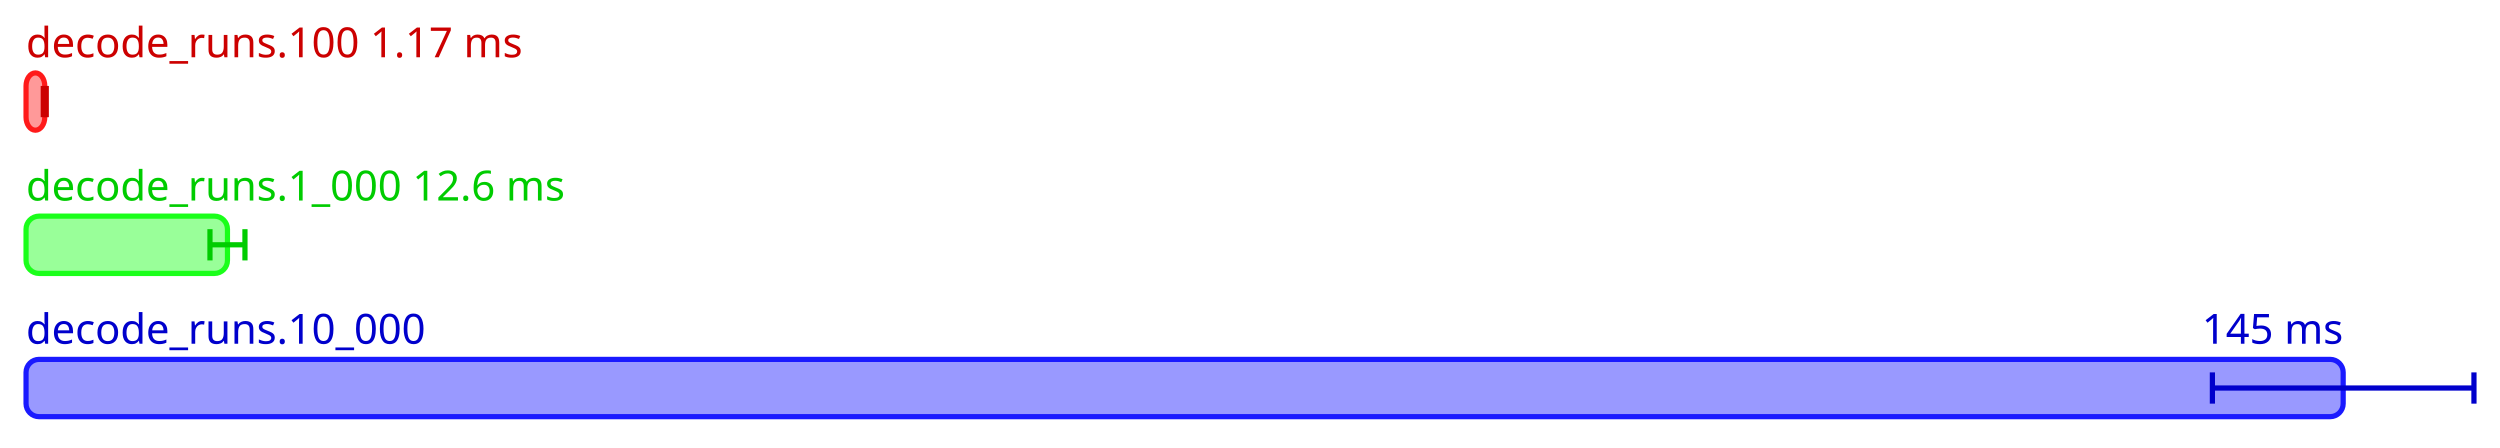
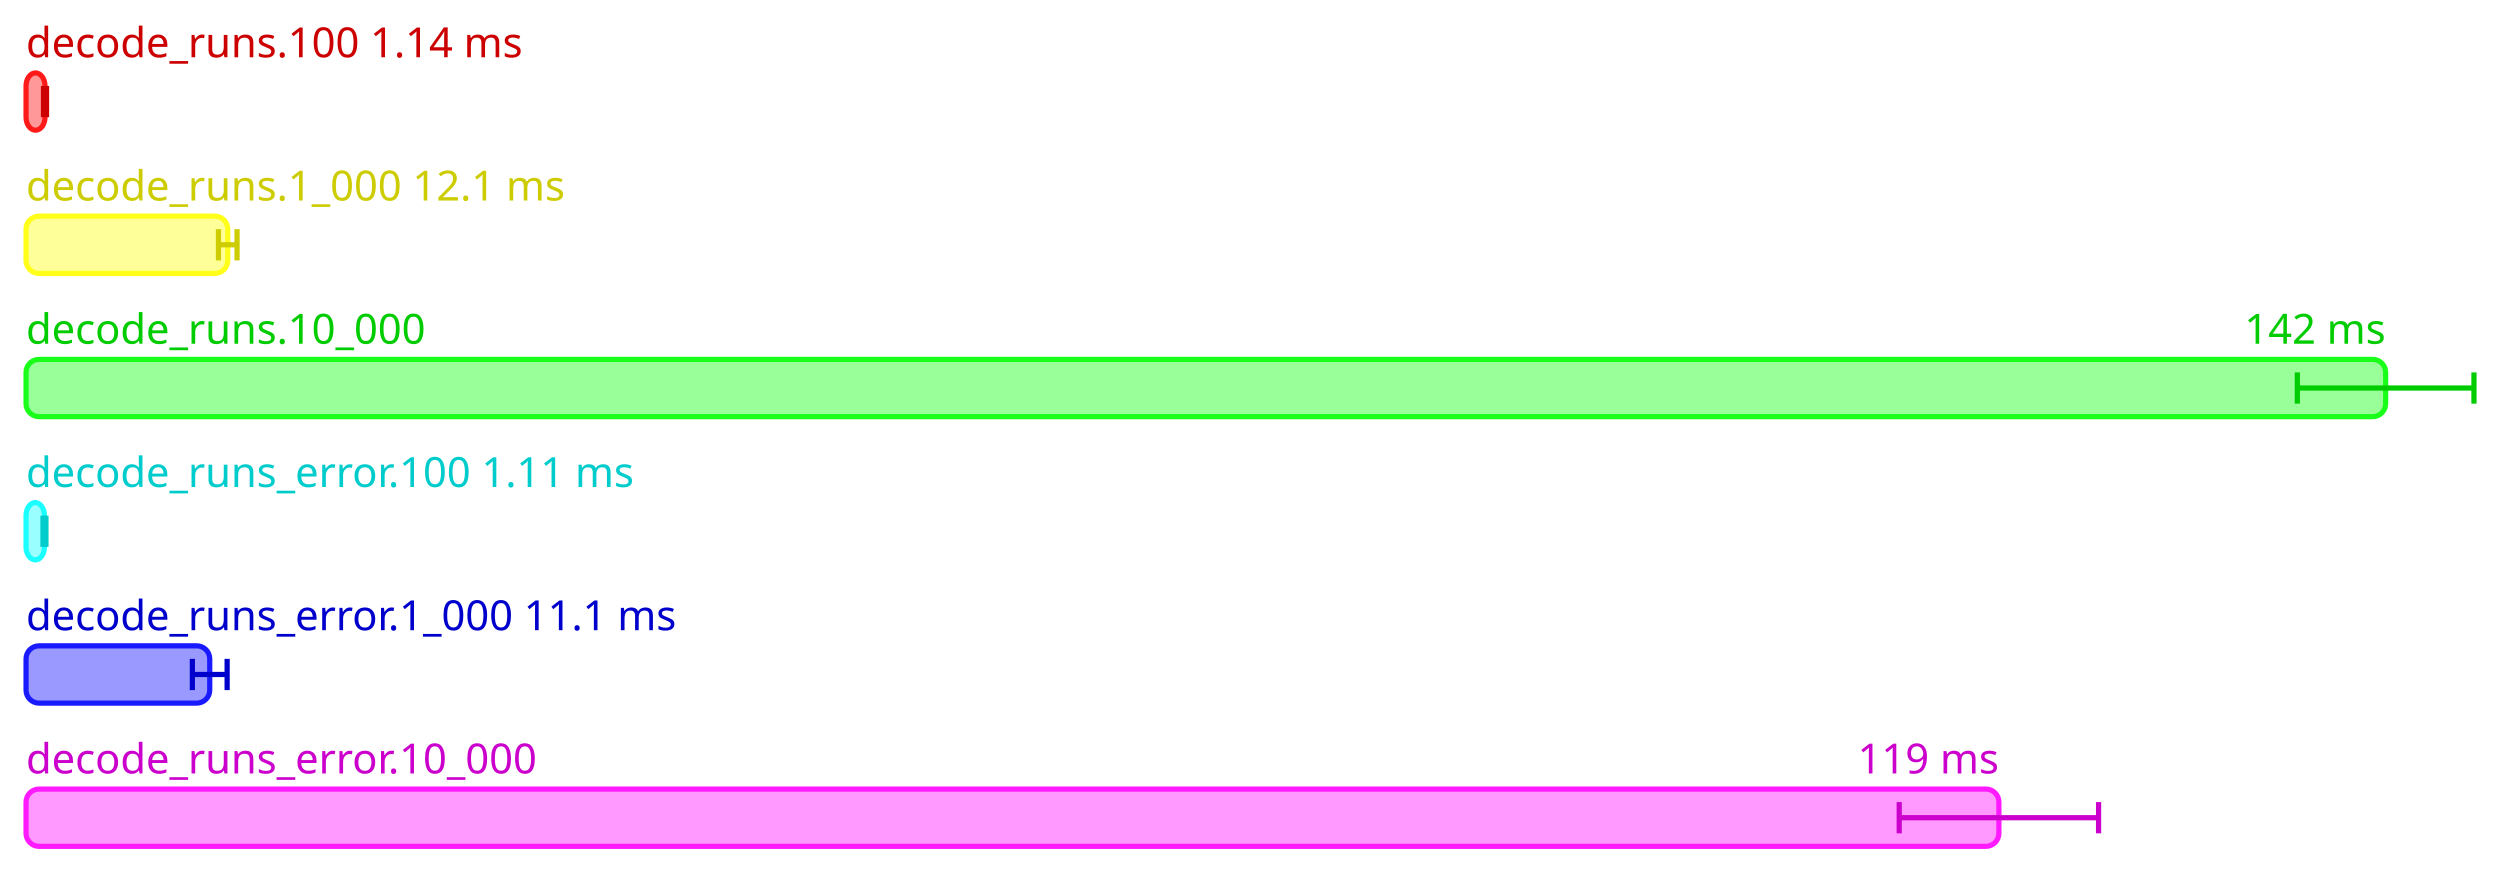
- <svg xmlns="http://www.w3.org/2000/svg" height="172" width="960.0" font-size="16" font-family="sans-serif" stroke-width="2">
+ <svg xmlns="http://www.w3.org/2000/svg" height="337" width="960.0" font-size="16" font-family="sans-serif" stroke-width="2">
  <g transform="translate(10.0 0)">
-     <text fill="hsl(0, 100%, 40%)" y="22">decode_runs.100 1.17 ms</text>
+     <text fill="hsl(0, 100%, 40%)" y="22">decode_runs.100 1.14 ms</text>
    <g>
-       <rect y="28" rx="5" height="22" width="7.192" fill="hsl(0, 100%, 80%)" stroke="hsl(0, 100%, 55%)" />
+       <rect y="28" rx="5" height="22" width="7.281" fill="hsl(0, 100%, 80%)" stroke="hsl(0, 100%, 55%)" />
      <g stroke="hsl(0, 100%, 40%)">
-         <line x1="6.621" x2="7.762" y1="39" y2="39" />
-         <line x1="6.621" x2="6.621" y1="33" y2="45" />
-         <line x1="7.762" x2="7.762" y1="33" y2="45" />
+         <line x1="6.692" x2="7.869" y1="39" y2="39" />
+         <line x1="6.692" x2="6.692" y1="33" y2="45" />
+         <line x1="7.869" x2="7.869" y1="33" y2="45" />
      </g>
    </g>
-     <text fill="hsl(120, 100%, 40%)" y="77">decode_runs.1_000 12.6 ms</text>
+     <text fill="hsl(60, 100%, 40%)" y="77">decode_runs.1_000 12.1 ms</text>
    <g>
-       <rect y="83" rx="5" height="22" width="77.345" fill="hsl(120, 100%, 80%)" stroke="hsl(120, 100%, 55%)" />
-       <g stroke="hsl(120, 100%, 40%)">
-         <line x1="70.626" x2="84.064" y1="94" y2="94" />
-         <line x1="70.626" x2="70.626" y1="88" y2="100" />
-         <line x1="84.064" x2="84.064" y1="88" y2="100" />
+       <rect y="83" rx="5" height="22" width="77.456" fill="hsl(60, 100%, 80%)" stroke="hsl(60, 100%, 55%)" />
+       <g stroke="hsl(60, 100%, 40%)">
+         <line x1="73.884" x2="81.028" y1="94" y2="94" />
+         <line x1="73.884" x2="73.884" y1="88" y2="100" />
+         <line x1="81.028" x2="81.028" y1="88" y2="100" />
      </g>
    </g>
-     <g fill="hsl(240, 100%, 40%)">
+     <g fill="hsl(120, 100%, 40%)">
      <text y="132">decode_runs.10_000</text>
-       <text y="132" x="889.779" text-anchor="end">145  ms</text>
+       <text y="132" x="906.088" text-anchor="end">142  ms</text>
    </g>
    <g>
-       <rect y="138" rx="5" height="22" width="889.779" fill="hsl(240, 100%, 80%)" stroke="hsl(240, 100%, 55%)" />
+       <rect y="138" rx="5" height="22" width="906.088" fill="hsl(120, 100%, 80%)" stroke="hsl(120, 100%, 55%)" />
+       <g stroke="hsl(120, 100%, 40%)">
+         <line x1="872.176" x2="940.0" y1="149" y2="149" />
+         <line x1="872.176" x2="872.176" y1="143" y2="155" />
+         <line x1="940.0" x2="940.0" y1="143" y2="155" />
+       </g>
+     </g>
+     <text fill="hsl(180, 100%, 40%)" y="187">decode_runs_error.100 1.11 ms</text>
+     <g>
+       <rect y="193" rx="5" height="22" width="7.074" fill="hsl(180, 100%, 80%)" stroke="hsl(180, 100%, 55%)" />
+       <g stroke="hsl(180, 100%, 40%)">
+         <line x1="6.508" x2="7.64" y1="204" y2="204" />
+         <line x1="6.508" x2="6.508" y1="198" y2="210" />
+         <line x1="7.64" x2="7.64" y1="198" y2="210" />
+       </g>
+     </g>
+     <text fill="hsl(240, 100%, 40%)" y="242">decode_runs_error.1_000 11.1 ms</text>
+     <g>
+       <rect y="248" rx="5" height="22" width="70.541" fill="hsl(240, 100%, 80%)" stroke="hsl(240, 100%, 55%)" />
      <g stroke="hsl(240, 100%, 40%)">
-         <line x1="839.558" x2="940.0" y1="149" y2="149" />
-         <line x1="839.558" x2="839.558" y1="143" y2="155" />
-         <line x1="940.0" x2="940.0" y1="143" y2="155" />
+         <line x1="63.865" x2="77.218" y1="259" y2="259" />
+         <line x1="63.865" x2="63.865" y1="253" y2="265" />
+         <line x1="77.218" x2="77.218" y1="253" y2="265" />
+       </g>
+     </g>
+     <g fill="hsl(300, 100%, 40%)">
+       <text y="297">decode_runs_error.10_000</text>
+       <text y="297" x="757.577" text-anchor="end">119  ms</text>
+     </g>
+     <g>
+       <rect y="303" rx="5" height="22" width="757.577" fill="hsl(300, 100%, 80%)" stroke="hsl(300, 100%, 55%)" />
+       <g stroke="hsl(300, 100%, 40%)">
+         <line x1="719.302" x2="795.853" y1="314" y2="314" />
+         <line x1="719.302" x2="719.302" y1="308" y2="320" />
+         <line x1="795.853" x2="795.853" y1="308" y2="320" />
      </g>
    </g>
  </g>
</svg>
